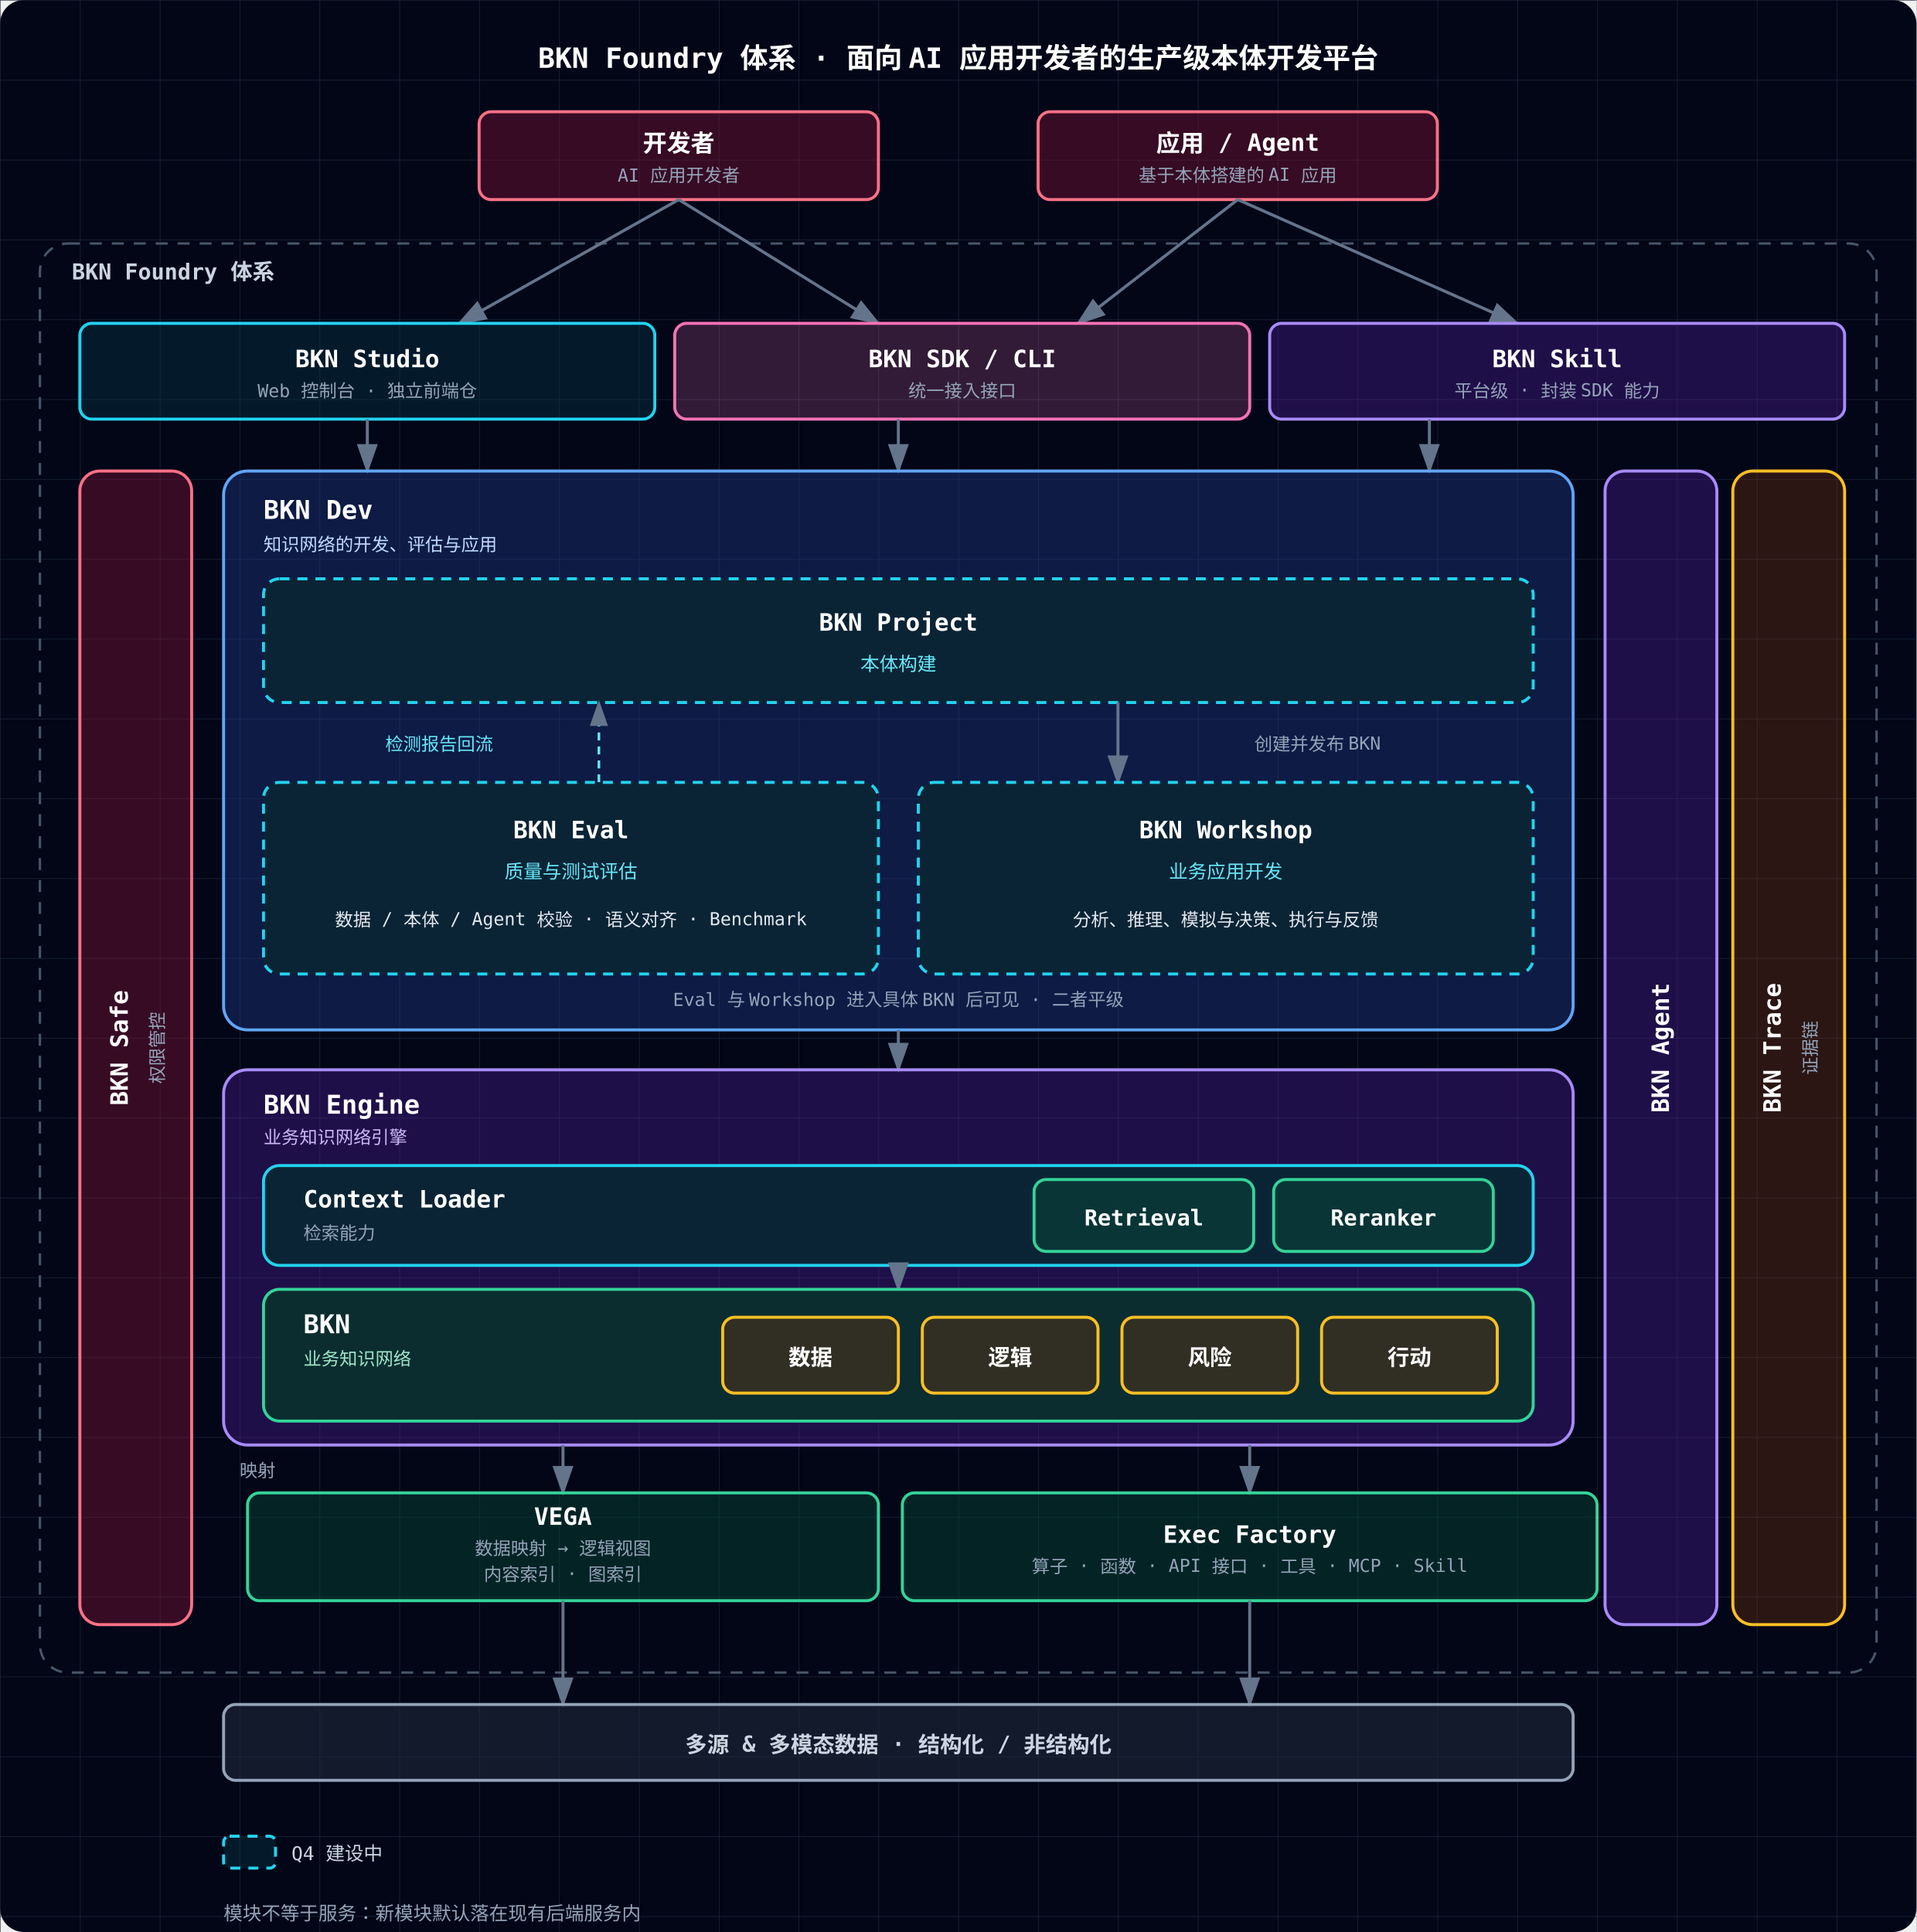
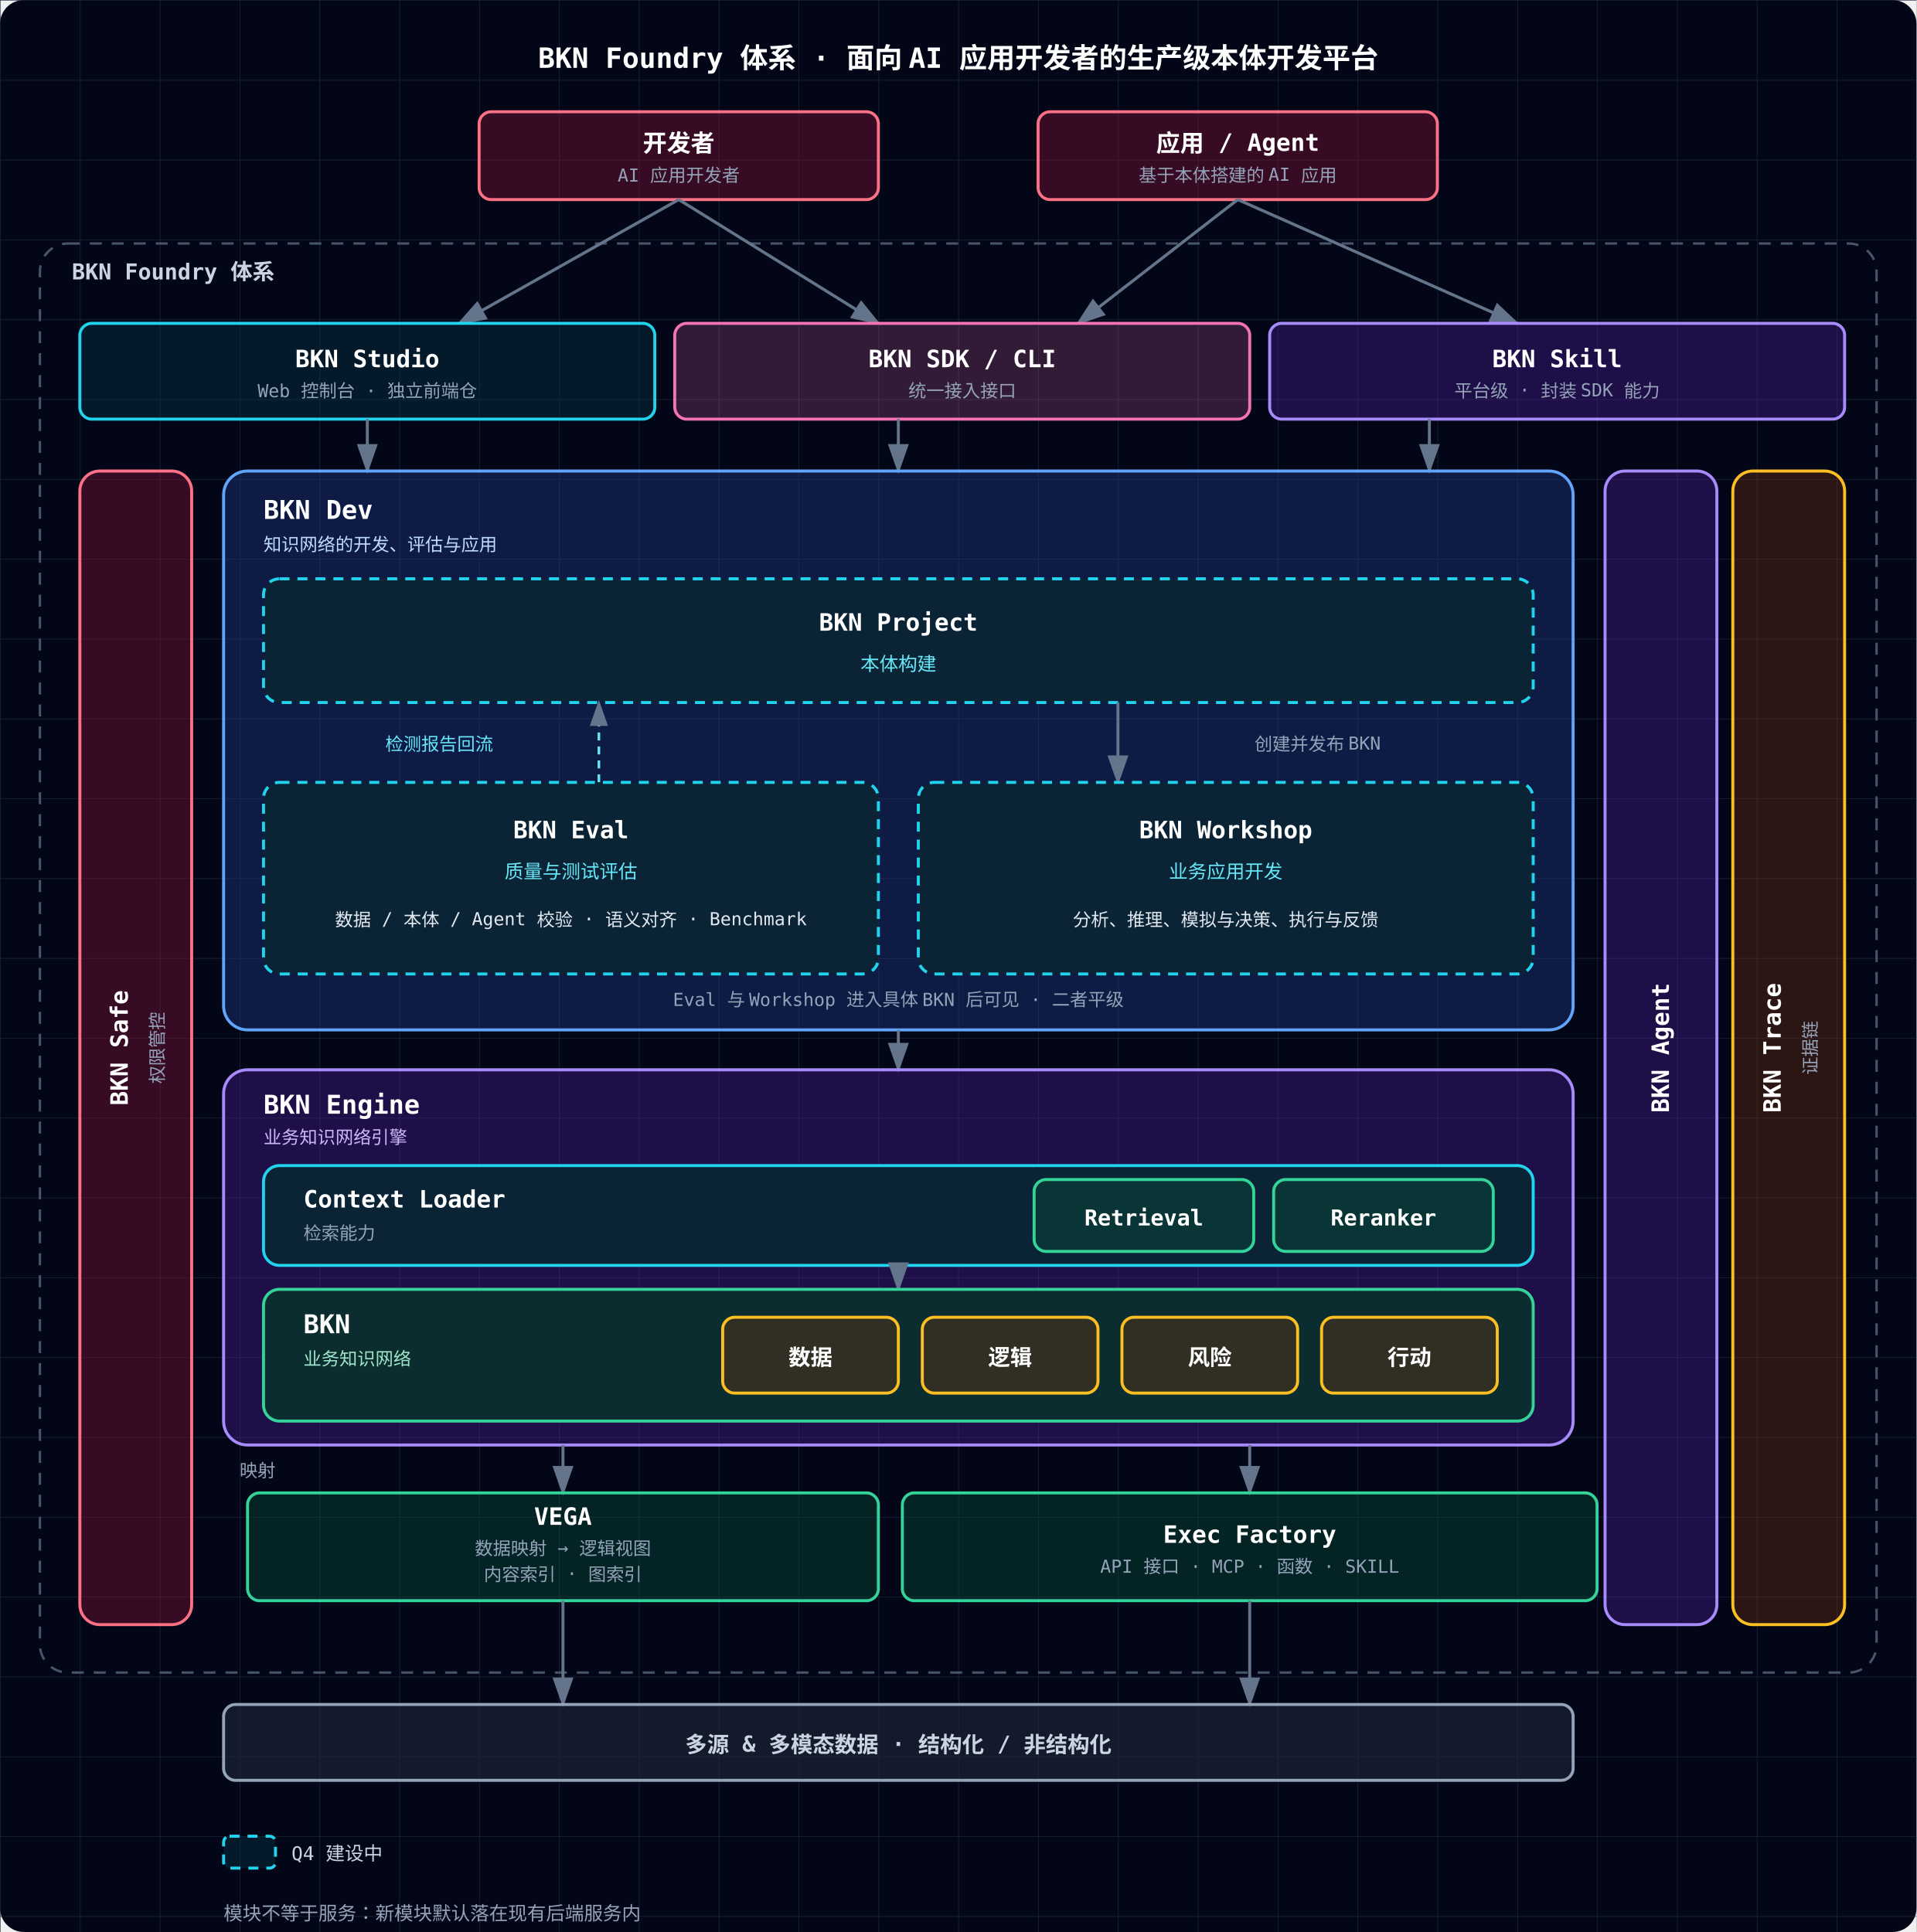
<svg xmlns="http://www.w3.org/2000/svg" viewBox="0 0 960 968" font-family="ui-monospace, SFMono-Regular, Menlo, Consolas, monospace">
  <rect width="960" height="968" fill="#020617" rx="12" />
  <defs>
    <marker id="arrowhead" markerWidth="10" markerHeight="7" refX="9" refY="3.5" orient="auto">
      <polygon points="0 0, 10 3.5, 0 7" fill="#64748b" />
    </marker>
    <pattern id="grid" width="40" height="40" patternUnits="userSpaceOnUse">
      <path d="M 40 0 L 0 0 0 40" fill="none" stroke="#1e293b" stroke-width="0.5" />
    </pattern>
  </defs>
  <rect width="100%" height="100%" fill="url(#grid)" />
  <text x="480.0" y="34" fill="white" font-size="14" font-weight="700" text-anchor="middle">BKN Foundry 体系 · 面向 AI 应用开发者的生产级本体开发平台</text>
  <rect x="240" y="56" width="200" height="44" rx="6" fill="rgba(136, 19, 55, 0.4)" stroke="#fb7185" stroke-width="1.5" />
  <text x="340.0" y="76.0" fill="white" font-size="12" font-weight="600" text-anchor="middle">开发者</text>
  <text x="340.0" y="91.0" fill="#94a3b8" font-size="9" text-anchor="middle">AI 应用开发者</text>
  <rect x="520" y="56" width="200" height="44" rx="6" fill="rgba(136, 19, 55, 0.4)" stroke="#fb7185" stroke-width="1.5" />
  <text x="620.0" y="76.0" fill="white" font-size="12" font-weight="600" text-anchor="middle">应用 / Agent</text>
  <text x="620.0" y="91.0" fill="#94a3b8" font-size="9" text-anchor="middle">基于本体搭建的 AI 应用</text>
  <rect x="20" y="122" width="920" height="716" rx="14" fill="none" stroke="#475569" stroke-width="1.2" stroke-dasharray="6 5" />
  <text x="36" y="140" fill="#cbd5e1" font-size="11" font-weight="700" text-anchor="start">BKN Foundry 体系</text>
  <line x1="340" y1="100" x2="230" y2="162" stroke="#64748b" stroke-width="1.5" marker-end="url(#arrowhead)" />
  <line x1="340" y1="100" x2="440" y2="162" stroke="#64748b" stroke-width="1.5" marker-end="url(#arrowhead)" />
  <line x1="620" y1="100" x2="540" y2="162" stroke="#64748b" stroke-width="1.5" marker-end="url(#arrowhead)" />
  <line x1="620" y1="100" x2="760" y2="162" stroke="#64748b" stroke-width="1.5" marker-end="url(#arrowhead)" />
  <rect x="40" y="162" width="288" height="48" rx="6" fill="rgba(8, 51, 68, 0.45)" stroke="#22d3ee" stroke-width="1.5" />
  <text x="184.0" y="184.0" fill="white" font-size="12" font-weight="600" text-anchor="middle">BKN Studio</text>
  <text x="184.0" y="199.0" fill="#94a3b8" font-size="9" text-anchor="middle">Web 控制台 · 独立前端仓</text>
  <rect x="338" y="162" width="288" height="48" rx="6" fill="rgba(244, 114, 182, 0.2)" stroke="#f472b6" stroke-width="1.5" />
  <text x="482.0" y="184.0" fill="white" font-size="12" font-weight="600" text-anchor="middle">BKN SDK / CLI</text>
  <text x="482.0" y="199.0" fill="#94a3b8" font-size="9" text-anchor="middle">统一接入接口</text>
  <rect x="636" y="162" width="288" height="48" rx="6" fill="rgba(76, 29, 149, 0.4)" stroke="#a78bfa" stroke-width="1.5" />
  <text x="780.0" y="184.0" fill="white" font-size="12" font-weight="600" text-anchor="middle">BKN Skill</text>
  <text x="780.0" y="199.0" fill="#94a3b8" font-size="9" text-anchor="middle">平台级 · 封装 SDK 能力</text>
  <rect x="40" y="236" width="56" height="578" rx="10" fill="rgba(136, 19, 55, 0.4)" stroke="#fb7185" stroke-width="1.5" />
  <text x="64" y="525.0" fill="white" font-size="12" font-weight="600" text-anchor="middle" transform="rotate(-90 64 525.0)">BKN Safe</text>
  <text x="82" y="525.0" fill="#94a3b8" font-size="9" text-anchor="middle" transform="rotate(-90 82 525.0)">权限管控</text>
  <rect x="804" y="236" width="56" height="578" rx="10" fill="rgba(76, 29, 149, 0.4)" stroke="#a78bfa" stroke-width="1.5" />
  <text x="836" y="525.0" fill="white" font-size="12" font-weight="600" text-anchor="middle" transform="rotate(-90 836 525.0)">BKN Agent</text>
  <rect x="868" y="236" width="56" height="578" rx="10" fill="rgba(120, 53, 15, 0.35)" stroke="#fbbf24" stroke-width="1.5" />
  <text x="892" y="525.0" fill="white" font-size="12" font-weight="600" text-anchor="middle" transform="rotate(-90 892 525.0)">BKN Trace</text>
  <text x="910" y="525.0" fill="#94a3b8" font-size="9" text-anchor="middle" transform="rotate(-90 910 525.0)">证据链</text>
  <line x1="184" y1="210" x2="184" y2="236" stroke="#64748b" stroke-width="1.5" marker-end="url(#arrowhead)" />
  <line x1="450" y1="210" x2="450" y2="236" stroke="#64748b" stroke-width="1.5" marker-end="url(#arrowhead)" />
  <line x1="716" y1="210" x2="716" y2="236" stroke="#64748b" stroke-width="1.5" marker-end="url(#arrowhead)" />
  <rect x="112" y="236" width="676" height="280" rx="12" fill="rgba(30, 58, 138, 0.4)" stroke="#60a5fa" stroke-width="1.5" />
  <text x="132" y="260" fill="white" font-size="13" font-weight="700" text-anchor="start">BKN Dev</text>
  <text x="132" y="276" fill="#bfdbfe" font-size="9" text-anchor="start">知识网络的开发、评估与应用</text>
  <rect x="132" y="290" width="636" height="62" rx="8" fill="#0f172a" />
  <rect x="132" y="290" width="636" height="62" rx="8" fill="rgba(8, 51, 68, 0.45)" stroke="#22d3ee" stroke-width="1.5" stroke-dasharray="5 4" />
  <text x="450" y="316" fill="white" font-size="12" font-weight="600" text-anchor="middle">BKN Project</text>
  <text x="450" y="336" fill="#67e8f9" font-size="9.5" text-anchor="middle">本体构建</text>
  <line x1="560" y1="352" x2="560" y2="392" stroke="#64748b" stroke-width="1.5" marker-end="url(#arrowhead)" />
  <text x="660" y="376" fill="#94a3b8" font-size="9" text-anchor="middle">创建并发布 BKN</text>
  <path d="M 300 392 L 300 352" fill="none" stroke="#67e8f9" stroke-width="1.3" stroke-dasharray="4 3" marker-end="url(#arrowhead)" />
  <text x="220" y="376" fill="#67e8f9" font-size="9" text-anchor="middle">检测报告回流</text>
  <rect x="132" y="392" width="308" height="96" rx="8" fill="#0f172a" />
  <rect x="132" y="392" width="308" height="96" rx="8" fill="rgba(8, 51, 68, 0.45)" stroke="#22d3ee" stroke-width="1.5" stroke-dasharray="5 4" />
  <text x="286.0" y="420" fill="white" font-size="12" font-weight="600" text-anchor="middle">BKN Eval</text>
  <text x="286.0" y="440" fill="#67e8f9" font-size="9.5" text-anchor="middle">质量与测试评估</text>
  <text x="286.0" y="464" fill="#e2e8f0" font-size="9" text-anchor="middle">数据 / 本体 / Agent 校验 · 语义对齐 · Benchmark</text>
  <rect x="460" y="392" width="308" height="96" rx="8" fill="#0f172a" />
  <rect x="460" y="392" width="308" height="96" rx="8" fill="rgba(8, 51, 68, 0.45)" stroke="#22d3ee" stroke-width="1.5" stroke-dasharray="5 4" />
  <text x="614.0" y="420" fill="white" font-size="12" font-weight="600" text-anchor="middle">BKN Workshop</text>
  <text x="614.0" y="440" fill="#67e8f9" font-size="9.5" text-anchor="middle">业务应用开发</text>
  <text x="614.0" y="464" fill="#e2e8f0" font-size="9" text-anchor="middle">分析、推理、模拟与决策、执行与反馈</text>
  <text x="450" y="504" fill="#94a3b8" font-size="9" text-anchor="middle">Eval 与 Workshop 进入具体 BKN 后可见 · 二者平级</text>
  <line x1="450" y1="516" x2="450" y2="536" stroke="#64748b" stroke-width="1.5" marker-end="url(#arrowhead)" />
  <rect x="112" y="536" width="676" height="188" rx="12" fill="rgba(76, 29, 149, 0.4)" stroke="#a78bfa" stroke-width="1.5" />
  <text x="132" y="558" fill="white" font-size="13" font-weight="700" text-anchor="start">BKN Engine</text>
  <text x="132" y="573" fill="#cbb6f7" font-size="9" text-anchor="start">业务知识网络引擎</text>
  <rect x="132" y="584" width="636" height="50" rx="8" fill="#0f172a" />
  <rect x="132" y="584" width="636" height="50" rx="8" fill="rgba(8, 51, 68, 0.45)" stroke="#22d3ee" stroke-width="1.5" />
  <text x="152" y="605" fill="white" font-size="12" font-weight="600" text-anchor="start">Context Loader</text>
  <text x="152" y="621" fill="#94a3b8" font-size="9" text-anchor="start">检索能力</text>
  <rect x="518" y="591" width="110" height="36" rx="6" fill="rgba(6, 78, 59, 0.4)" stroke="#34d399" stroke-width="1.5" />
  <text x="573" y="614" fill="white" font-size="11" font-weight="600" text-anchor="middle">Retrieval</text>
  <rect x="638" y="591" width="110" height="36" rx="6" fill="rgba(6, 78, 59, 0.4)" stroke="#34d399" stroke-width="1.5" />
  <text x="693" y="614" fill="white" font-size="11" font-weight="600" text-anchor="middle">Reranker</text>
  <line x1="450" y1="634" x2="450" y2="646" stroke="#64748b" stroke-width="1.5" marker-end="url(#arrowhead)" />
  <rect x="132" y="646" width="636" height="66" rx="8" fill="#0f172a" />
  <rect x="132" y="646" width="636" height="66" rx="8" fill="rgba(6, 78, 59, 0.4)" stroke="#34d399" stroke-width="1.5" />
  <text x="152" y="668" fill="white" font-size="13" font-weight="700" text-anchor="start">BKN</text>
  <text x="152" y="684" fill="#9fe6c8" font-size="9" text-anchor="start">业务知识网络</text>
  <rect x="362" y="660" width="88" height="38" rx="6" fill="rgba(120, 53, 15, 0.35)" stroke="#fbbf24" stroke-width="1.5" />
  <text x="406" y="684" fill="white" font-size="11" font-weight="600" text-anchor="middle">数据</text>
  <rect x="462" y="660" width="88" height="38" rx="6" fill="rgba(120, 53, 15, 0.35)" stroke="#fbbf24" stroke-width="1.5" />
  <text x="506" y="684" fill="white" font-size="11" font-weight="600" text-anchor="middle">逻辑</text>
  <rect x="562" y="660" width="88" height="38" rx="6" fill="rgba(120, 53, 15, 0.35)" stroke="#fbbf24" stroke-width="1.5" />
  <text x="606" y="684" fill="white" font-size="11" font-weight="600" text-anchor="middle">风险</text>
  <rect x="662" y="660" width="88" height="38" rx="6" fill="rgba(120, 53, 15, 0.35)" stroke="#fbbf24" stroke-width="1.5" />
  <text x="706" y="684" fill="white" font-size="11" font-weight="600" text-anchor="middle">行动</text>
  <line x1="282" y1="724" x2="282" y2="748" stroke="#64748b" stroke-width="1.5" marker-end="url(#arrowhead)" />
  <line x1="626" y1="724" x2="626" y2="748" stroke="#64748b" stroke-width="1.5" marker-end="url(#arrowhead)" />
  <text x="120" y="740" fill="#94a3b8" font-size="9" text-anchor="start">映射</text>
  <rect x="124" y="748" width="316" height="54" rx="6" fill="rgba(6, 78, 59, 0.4)" stroke="#34d399" stroke-width="1.5" />
  <text x="282" y="764" fill="white" font-size="12" font-weight="600" text-anchor="middle">VEGA</text>
  <text x="282" y="779" fill="#94a3b8" font-size="9" text-anchor="middle">数据映射 → 逻辑视图</text>
  <text x="282" y="792" fill="#94a3b8" font-size="9" text-anchor="middle">内容索引 · 图索引</text>
  <rect x="452" y="748" width="348" height="54" rx="6" fill="rgba(6, 78, 59, 0.4)" stroke="#34d399" stroke-width="1.5" />
  <text x="626" y="773" fill="white" font-size="12" font-weight="600" text-anchor="middle">Exec Factory</text>
-   <text x="626" y="788" fill="#94a3b8" font-size="9" text-anchor="middle">算子 · 函数 · API 接口 · 工具 · MCP · Skill</text>
+   <text x="626" y="788" fill="#94a3b8" font-size="9" text-anchor="middle">API 接口 · MCP · 函数 · SKILL</text>
  <line x1="282" y1="802" x2="282" y2="854" stroke="#64748b" stroke-width="1.5" marker-end="url(#arrowhead)" />
  <line x1="626" y1="802" x2="626" y2="854" stroke="#64748b" stroke-width="1.5" marker-end="url(#arrowhead)" />
  <rect x="112" y="854" width="676" height="38" rx="6" fill="rgba(30, 41, 59, 0.6)" stroke="#94a3b8" stroke-width="1.5" />
  <text x="450" y="878" fill="#cbd5e1" font-size="11" font-weight="600" text-anchor="middle">多源 &amp; 多模态数据 · 结构化 / 非结构化</text>
  <rect x="112" y="920" width="26" height="16" rx="3" fill="rgba(8, 51, 68, 0.45)" stroke="#22d3ee" stroke-width="1.5" stroke-dasharray="5 4" />
  <text x="146" y="932" fill="#cbd5e1" font-size="9.5" text-anchor="start">Q4 建设中</text>
  <text x="112" y="962" fill="#94a3b8" font-size="9.5" text-anchor="start">模块不等于服务：新模块默认落在现有后端服务内</text>
</svg>
